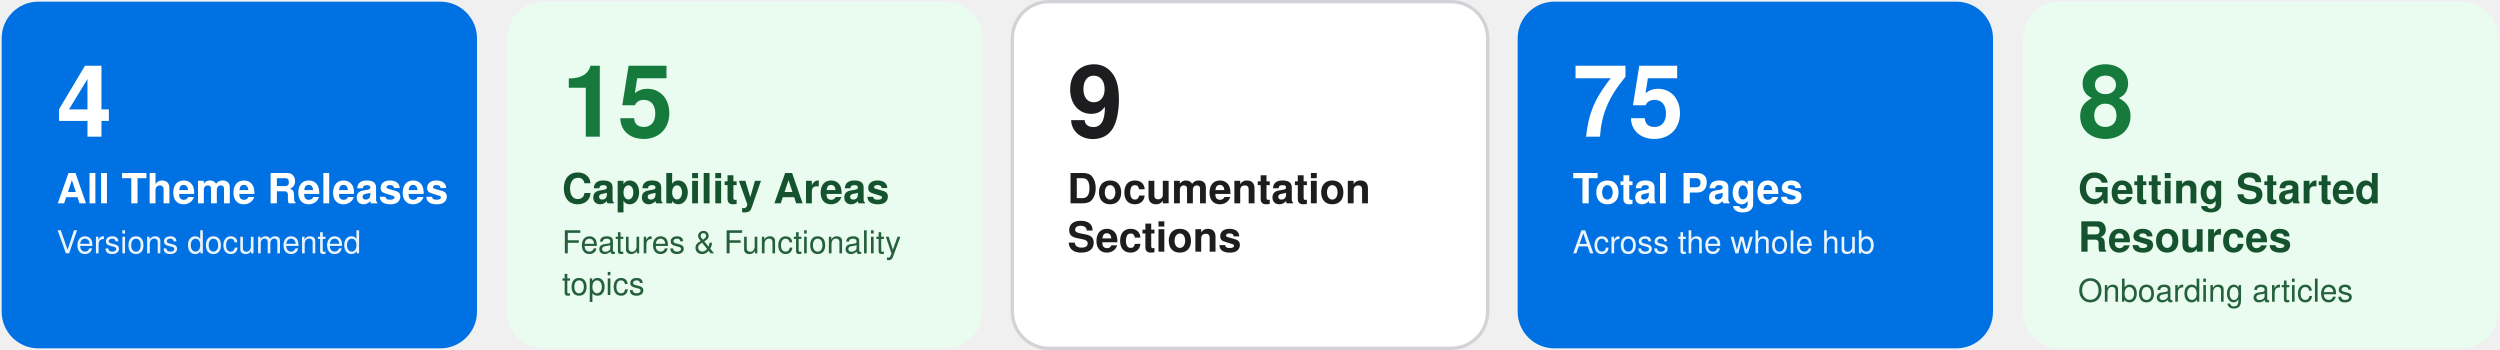
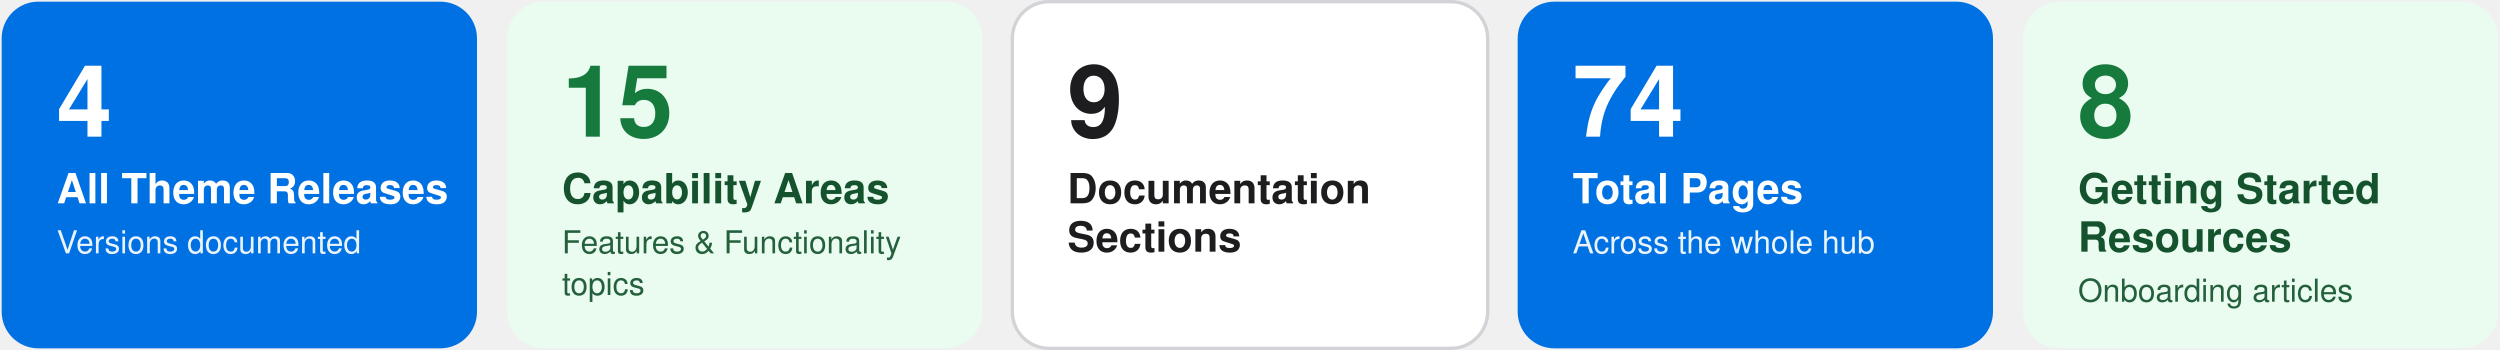
- <svg xmlns="http://www.w3.org/2000/svg" width="1500" height="210" viewBox="0 0 1500 210" role="img" aria-label="4 theme releases, 15 capability areas, 9 documentation sections, 75 total pages, 8 getting started resources" font-family="-apple-system,BlinkMacSystemFont,'SF Pro Text','Helvetica Neue',Helvetica,Arial,sans-serif">
+ <svg xmlns="http://www.w3.org/2000/svg" width="1500" height="210" viewBox="0 0 1500 210" role="img" aria-label="4 theme releases, 15 capability areas, 9 documentation sections, 74 total pages, 8 getting started resources" font-family="-apple-system,BlinkMacSystemFont,'SF Pro Text','Helvetica Neue',Helvetica,Arial,sans-serif">
  <rect x="1.0" y="1" width="285.2" height="208" rx="22" fill="#0071e3" />
  <text x="34.0" y="82" font-size="60" font-weight="800" fill="#ffffff">4</text>
  <text x="34.0" y="122" font-size="25" font-weight="700" fill="#ffffff">All Theme Releases</text>
  <text x="34.0" y="152" font-size="19" fill="#ffffff" opacity="0.92">Versions documented</text>
  <rect x="304.2" y="1" width="285.2" height="208" rx="22" fill="#eafbf0" />
  <text x="337.2" y="82" font-size="60" font-weight="800" fill="#157a3b">15</text>
  <text x="337.2" y="122" font-size="25" font-weight="700" fill="#14532d">Capability Areas</text>
  <text x="337.2" y="152" font-size="19" fill="#14532d" opacity="0.92">Features &amp; Functionality</text>
  <text x="337.2" y="177" font-size="19" fill="#14532d" opacity="0.92">topics</text>
  <rect x="607.4" y="1" width="285.2" height="208" rx="22" fill="#ffffff" stroke="#d2d2d7" stroke-width="2" />
  <text x="640.4" y="82" font-size="60" font-weight="800" fill="#1d1d1f">9</text>
  <text x="640.4" y="122" font-size="25" font-weight="700" fill="#1d1d1f">Documentation</text>
  <text x="640.4" y="151" font-size="25" font-weight="700" fill="#1d1d1f">Sections</text>
  <rect x="910.6" y="1" width="285.2" height="208" rx="22" fill="#0071e3" />
-   <text x="943.6" y="82" font-size="60" font-weight="800" fill="#ffffff">75</text>
+   <text x="943.6" y="82" font-size="60" font-weight="800" fill="#ffffff">74</text>
  <text x="943.6" y="122" font-size="25" font-weight="700" fill="#ffffff">Total Pages</text>
  <text x="943.6" y="152" font-size="19" fill="#ffffff" opacity="0.92">Across the whole hub</text>
  <rect x="1213.8" y="1" width="285.2" height="208" rx="22" fill="#eafbf0" />
  <text x="1246.8" y="82" font-size="60" font-weight="800" fill="#157a3b">8</text>
  <text x="1246.8" y="122" font-size="25" font-weight="700" fill="#14532d">Getting Started</text>
  <text x="1246.8" y="151" font-size="25" font-weight="700" fill="#14532d">Resources</text>
  <text x="1246.8" y="181" font-size="19" fill="#14532d" opacity="0.92">Onboarding articles</text>
</svg>
